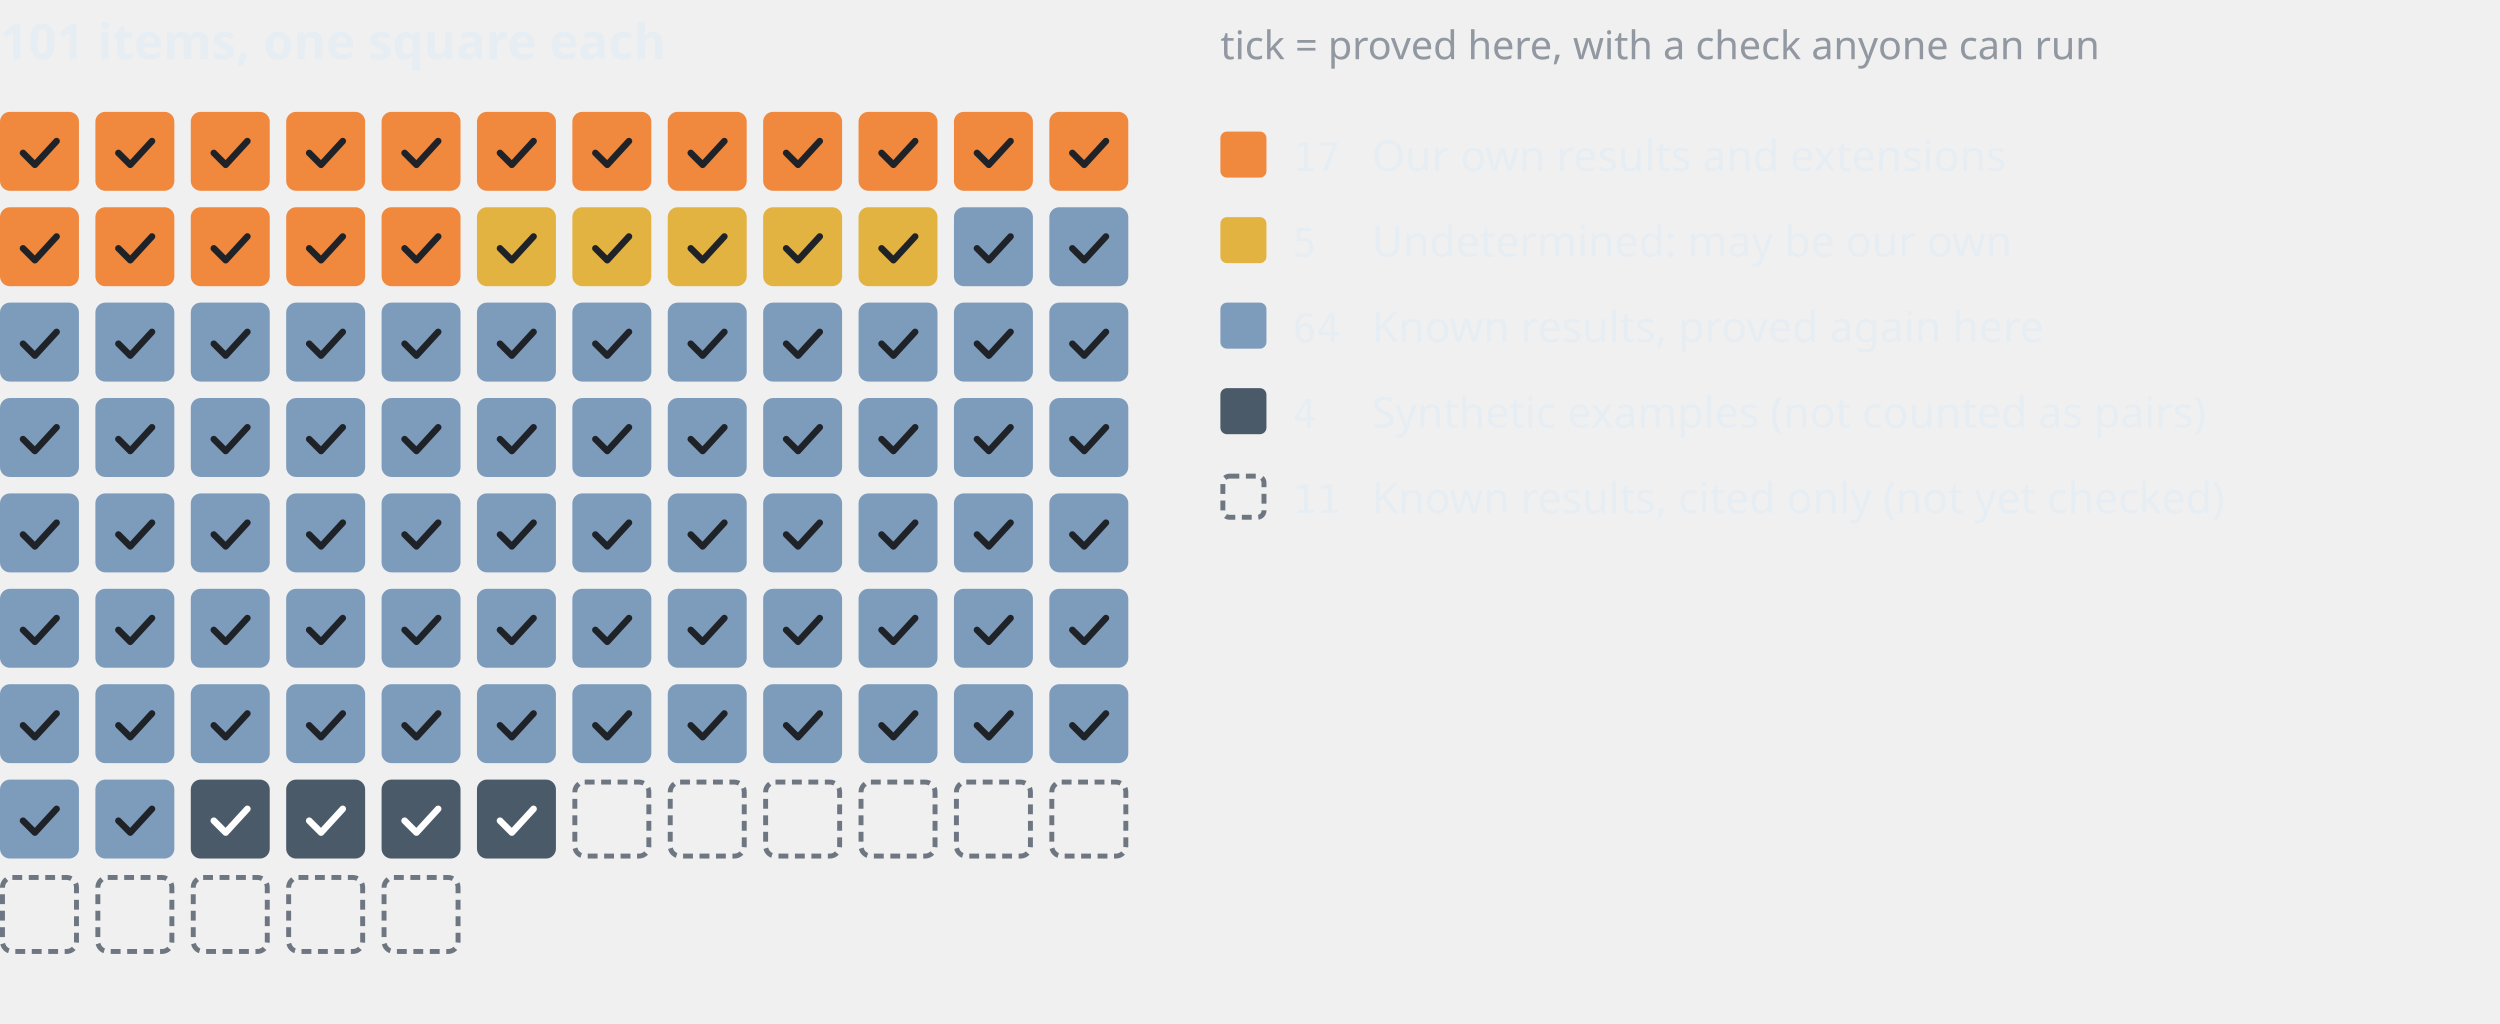
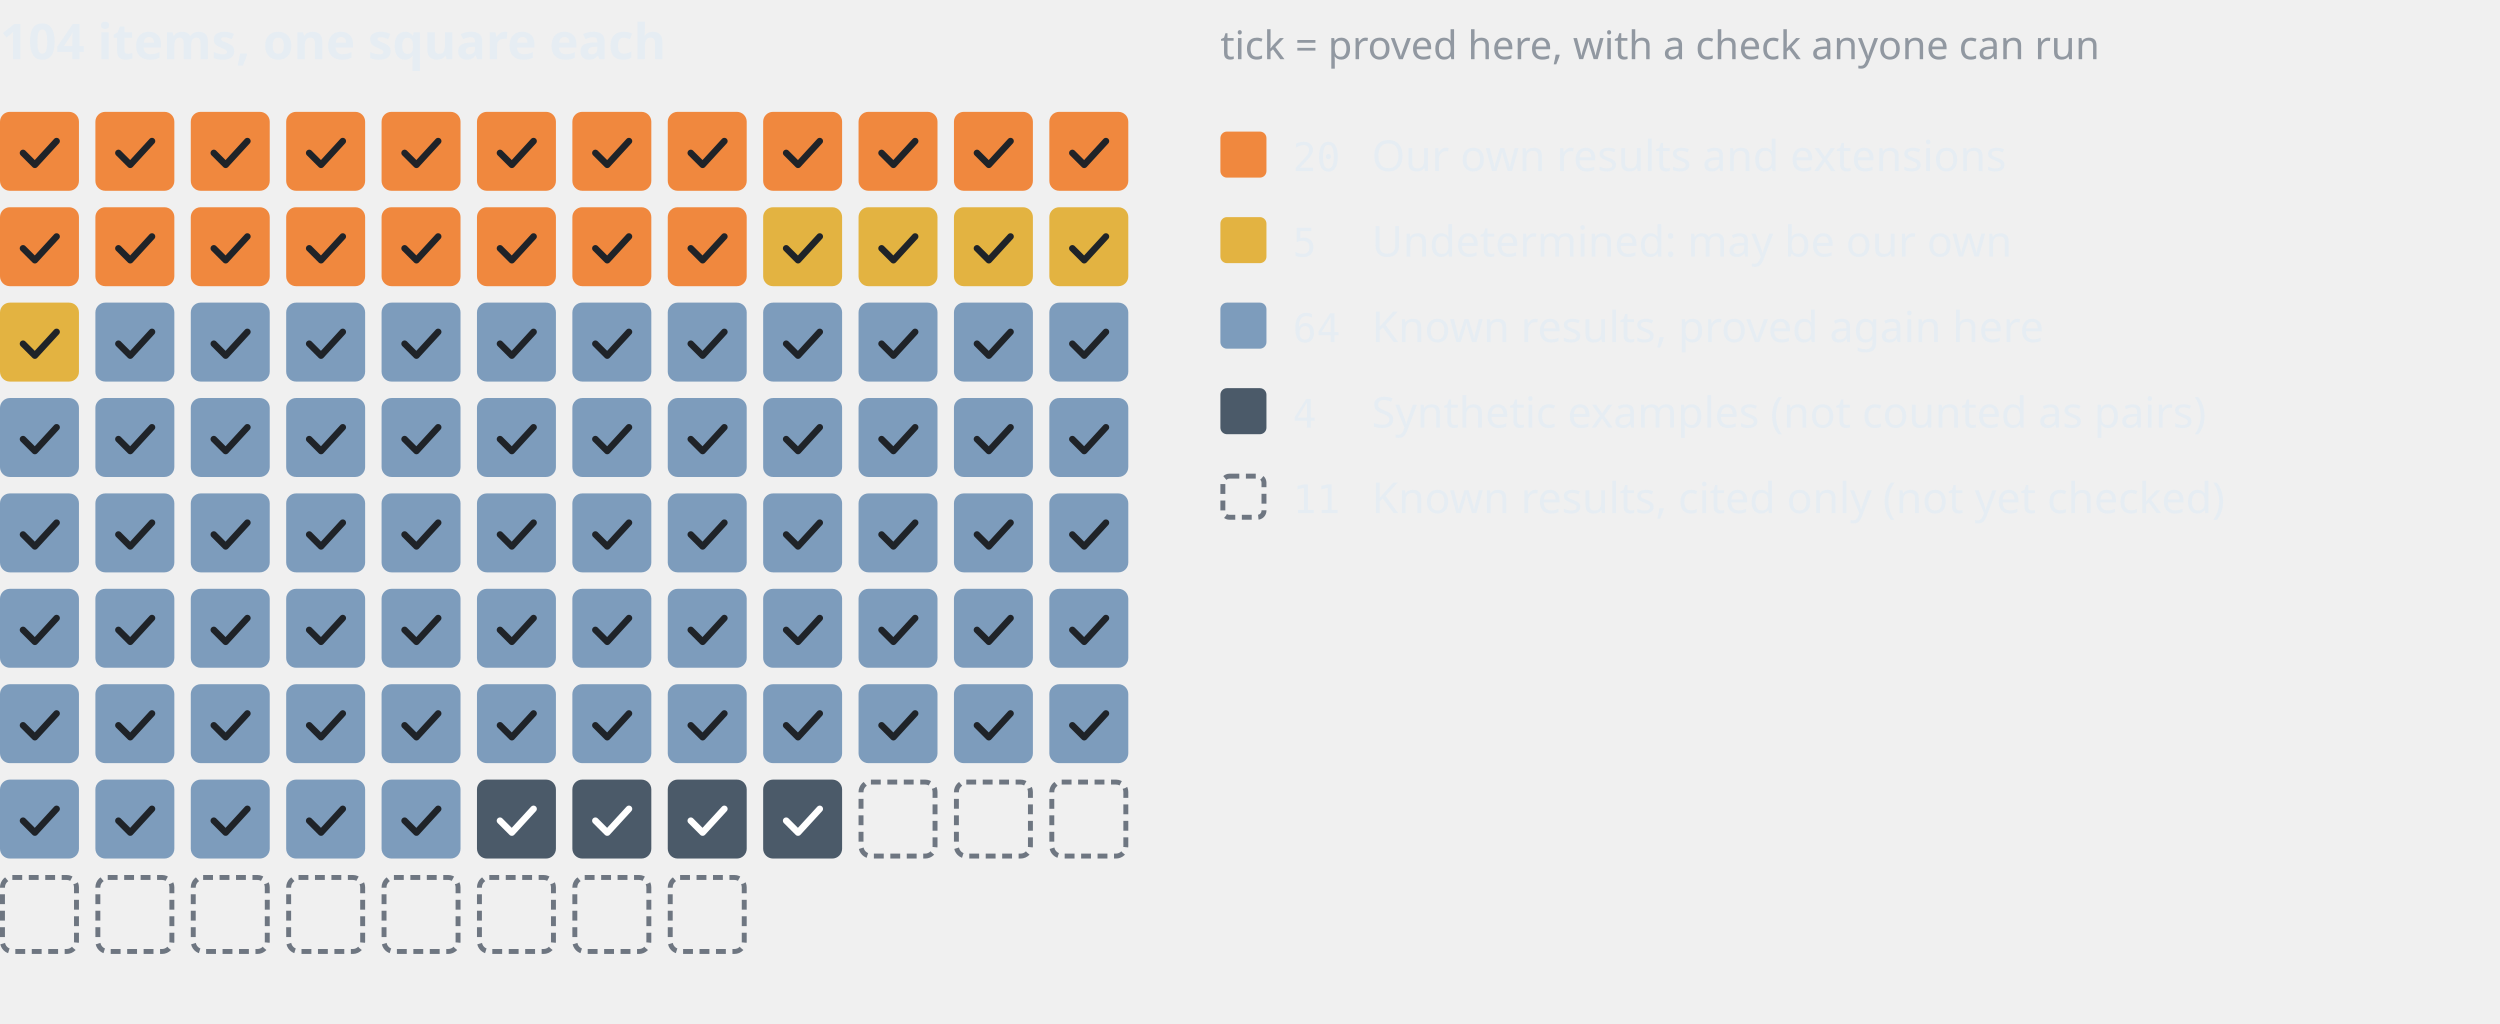
- <svg xmlns="http://www.w3.org/2000/svg" viewBox="0 0 760 311" width="760" height="311" role="img" aria-label="101 items, one square each, coloured by whose result it is" font-family="-apple-system, BlinkMacSystemFont, 'Segoe UI', 'Noto Sans', Helvetica, Arial, sans-serif">
+ <svg xmlns="http://www.w3.org/2000/svg" viewBox="0 0 760 311" width="760" height="311" role="img" aria-label="104 items, one square each, coloured by whose result it is" font-family="-apple-system, BlinkMacSystemFont, 'Segoe UI', 'Noto Sans', Helvetica, Arial, sans-serif">
  <style>text{fill:#e6edf3;font-size:13px} .m{fill:#9198a1;font-size:12px} .v{font-family:ui-monospace, SFMono-Regular, 'SF Mono', Menlo, Consolas, monospace;font-size:12px} .h{font-size:15px;font-weight:600}</style>
-   <text x="0" y="18" class="h">101 items, one square each</text>
+   <text x="0" y="18" class="h">104 items, one square each</text>
  <text x="371" y="18" class="m">tick = proved here, with a check anyone can run</text>
  <rect x="0" y="34" width="24" height="24" rx="3" fill="#f0883e" />
  <path d="M7 46.5 l3.6 3.6 l6.6 -7.2" fill="none" stroke="#1f2328" stroke-width="2" stroke-linecap="round" stroke-linejoin="round" />
  <rect x="29" y="34" width="24" height="24" rx="3" fill="#f0883e" />
  <path d="M36 46.5 l3.6 3.6 l6.6 -7.2" fill="none" stroke="#1f2328" stroke-width="2" stroke-linecap="round" stroke-linejoin="round" />
  <rect x="58" y="34" width="24" height="24" rx="3" fill="#f0883e" />
  <path d="M65 46.5 l3.6 3.6 l6.6 -7.2" fill="none" stroke="#1f2328" stroke-width="2" stroke-linecap="round" stroke-linejoin="round" />
  <rect x="87" y="34" width="24" height="24" rx="3" fill="#f0883e" />
  <path d="M94 46.5 l3.6 3.6 l6.6 -7.2" fill="none" stroke="#1f2328" stroke-width="2" stroke-linecap="round" stroke-linejoin="round" />
  <rect x="116" y="34" width="24" height="24" rx="3" fill="#f0883e" />
  <path d="M123 46.5 l3.6 3.6 l6.6 -7.2" fill="none" stroke="#1f2328" stroke-width="2" stroke-linecap="round" stroke-linejoin="round" />
  <rect x="145" y="34" width="24" height="24" rx="3" fill="#f0883e" />
  <path d="M152 46.5 l3.6 3.6 l6.6 -7.2" fill="none" stroke="#1f2328" stroke-width="2" stroke-linecap="round" stroke-linejoin="round" />
  <rect x="174" y="34" width="24" height="24" rx="3" fill="#f0883e" />
  <path d="M181 46.5 l3.6 3.6 l6.6 -7.2" fill="none" stroke="#1f2328" stroke-width="2" stroke-linecap="round" stroke-linejoin="round" />
  <rect x="203" y="34" width="24" height="24" rx="3" fill="#f0883e" />
  <path d="M210 46.5 l3.6 3.6 l6.6 -7.2" fill="none" stroke="#1f2328" stroke-width="2" stroke-linecap="round" stroke-linejoin="round" />
  <rect x="232" y="34" width="24" height="24" rx="3" fill="#f0883e" />
  <path d="M239 46.5 l3.6 3.6 l6.6 -7.2" fill="none" stroke="#1f2328" stroke-width="2" stroke-linecap="round" stroke-linejoin="round" />
  <rect x="261" y="34" width="24" height="24" rx="3" fill="#f0883e" />
  <path d="M268 46.5 l3.6 3.6 l6.6 -7.2" fill="none" stroke="#1f2328" stroke-width="2" stroke-linecap="round" stroke-linejoin="round" />
  <rect x="290" y="34" width="24" height="24" rx="3" fill="#f0883e" />
  <path d="M297 46.5 l3.6 3.6 l6.6 -7.2" fill="none" stroke="#1f2328" stroke-width="2" stroke-linecap="round" stroke-linejoin="round" />
  <rect x="319" y="34" width="24" height="24" rx="3" fill="#f0883e" />
  <path d="M326 46.5 l3.6 3.6 l6.6 -7.2" fill="none" stroke="#1f2328" stroke-width="2" stroke-linecap="round" stroke-linejoin="round" />
  <rect x="0" y="63" width="24" height="24" rx="3" fill="#f0883e" />
  <path d="M7 75.5 l3.6 3.6 l6.6 -7.2" fill="none" stroke="#1f2328" stroke-width="2" stroke-linecap="round" stroke-linejoin="round" />
  <rect x="29" y="63" width="24" height="24" rx="3" fill="#f0883e" />
  <path d="M36 75.5 l3.6 3.6 l6.6 -7.2" fill="none" stroke="#1f2328" stroke-width="2" stroke-linecap="round" stroke-linejoin="round" />
  <rect x="58" y="63" width="24" height="24" rx="3" fill="#f0883e" />
  <path d="M65 75.5 l3.6 3.6 l6.6 -7.2" fill="none" stroke="#1f2328" stroke-width="2" stroke-linecap="round" stroke-linejoin="round" />
  <rect x="87" y="63" width="24" height="24" rx="3" fill="#f0883e" />
  <path d="M94 75.5 l3.6 3.6 l6.6 -7.2" fill="none" stroke="#1f2328" stroke-width="2" stroke-linecap="round" stroke-linejoin="round" />
  <rect x="116" y="63" width="24" height="24" rx="3" fill="#f0883e" />
  <path d="M123 75.5 l3.6 3.6 l6.6 -7.2" fill="none" stroke="#1f2328" stroke-width="2" stroke-linecap="round" stroke-linejoin="round" />
-   <rect x="145" y="63" width="24" height="24" rx="3" fill="#e3b341" />
+   <rect x="145" y="63" width="24" height="24" rx="3" fill="#f0883e" />
  <path d="M152 75.5 l3.6 3.6 l6.6 -7.2" fill="none" stroke="#1f2328" stroke-width="2" stroke-linecap="round" stroke-linejoin="round" />
-   <rect x="174" y="63" width="24" height="24" rx="3" fill="#e3b341" />
+   <rect x="174" y="63" width="24" height="24" rx="3" fill="#f0883e" />
  <path d="M181 75.5 l3.6 3.6 l6.6 -7.2" fill="none" stroke="#1f2328" stroke-width="2" stroke-linecap="round" stroke-linejoin="round" />
-   <rect x="203" y="63" width="24" height="24" rx="3" fill="#e3b341" />
+   <rect x="203" y="63" width="24" height="24" rx="3" fill="#f0883e" />
  <path d="M210 75.5 l3.6 3.6 l6.6 -7.2" fill="none" stroke="#1f2328" stroke-width="2" stroke-linecap="round" stroke-linejoin="round" />
  <rect x="232" y="63" width="24" height="24" rx="3" fill="#e3b341" />
  <path d="M239 75.5 l3.6 3.6 l6.6 -7.2" fill="none" stroke="#1f2328" stroke-width="2" stroke-linecap="round" stroke-linejoin="round" />
  <rect x="261" y="63" width="24" height="24" rx="3" fill="#e3b341" />
  <path d="M268 75.5 l3.6 3.6 l6.6 -7.2" fill="none" stroke="#1f2328" stroke-width="2" stroke-linecap="round" stroke-linejoin="round" />
-   <rect x="290" y="63" width="24" height="24" rx="3" fill="#7d9cbc" />
+   <rect x="290" y="63" width="24" height="24" rx="3" fill="#e3b341" />
  <path d="M297 75.5 l3.6 3.6 l6.6 -7.2" fill="none" stroke="#1f2328" stroke-width="2" stroke-linecap="round" stroke-linejoin="round" />
-   <rect x="319" y="63" width="24" height="24" rx="3" fill="#7d9cbc" />
+   <rect x="319" y="63" width="24" height="24" rx="3" fill="#e3b341" />
  <path d="M326 75.5 l3.6 3.6 l6.6 -7.2" fill="none" stroke="#1f2328" stroke-width="2" stroke-linecap="round" stroke-linejoin="round" />
-   <rect x="0" y="92" width="24" height="24" rx="3" fill="#7d9cbc" />
+   <rect x="0" y="92" width="24" height="24" rx="3" fill="#e3b341" />
  <path d="M7 104.5 l3.6 3.6 l6.6 -7.2" fill="none" stroke="#1f2328" stroke-width="2" stroke-linecap="round" stroke-linejoin="round" />
  <rect x="29" y="92" width="24" height="24" rx="3" fill="#7d9cbc" />
  <path d="M36 104.5 l3.6 3.6 l6.6 -7.2" fill="none" stroke="#1f2328" stroke-width="2" stroke-linecap="round" stroke-linejoin="round" />
  <rect x="58" y="92" width="24" height="24" rx="3" fill="#7d9cbc" />
  <path d="M65 104.5 l3.6 3.6 l6.6 -7.2" fill="none" stroke="#1f2328" stroke-width="2" stroke-linecap="round" stroke-linejoin="round" />
  <rect x="87" y="92" width="24" height="24" rx="3" fill="#7d9cbc" />
  <path d="M94 104.5 l3.6 3.6 l6.6 -7.2" fill="none" stroke="#1f2328" stroke-width="2" stroke-linecap="round" stroke-linejoin="round" />
  <rect x="116" y="92" width="24" height="24" rx="3" fill="#7d9cbc" />
  <path d="M123 104.5 l3.6 3.6 l6.6 -7.2" fill="none" stroke="#1f2328" stroke-width="2" stroke-linecap="round" stroke-linejoin="round" />
  <rect x="145" y="92" width="24" height="24" rx="3" fill="#7d9cbc" />
  <path d="M152 104.5 l3.6 3.6 l6.6 -7.2" fill="none" stroke="#1f2328" stroke-width="2" stroke-linecap="round" stroke-linejoin="round" />
  <rect x="174" y="92" width="24" height="24" rx="3" fill="#7d9cbc" />
  <path d="M181 104.5 l3.6 3.6 l6.6 -7.2" fill="none" stroke="#1f2328" stroke-width="2" stroke-linecap="round" stroke-linejoin="round" />
  <rect x="203" y="92" width="24" height="24" rx="3" fill="#7d9cbc" />
  <path d="M210 104.5 l3.6 3.6 l6.6 -7.2" fill="none" stroke="#1f2328" stroke-width="2" stroke-linecap="round" stroke-linejoin="round" />
  <rect x="232" y="92" width="24" height="24" rx="3" fill="#7d9cbc" />
  <path d="M239 104.5 l3.6 3.6 l6.6 -7.2" fill="none" stroke="#1f2328" stroke-width="2" stroke-linecap="round" stroke-linejoin="round" />
  <rect x="261" y="92" width="24" height="24" rx="3" fill="#7d9cbc" />
  <path d="M268 104.5 l3.6 3.6 l6.6 -7.2" fill="none" stroke="#1f2328" stroke-width="2" stroke-linecap="round" stroke-linejoin="round" />
  <rect x="290" y="92" width="24" height="24" rx="3" fill="#7d9cbc" />
  <path d="M297 104.5 l3.6 3.6 l6.6 -7.2" fill="none" stroke="#1f2328" stroke-width="2" stroke-linecap="round" stroke-linejoin="round" />
  <rect x="319" y="92" width="24" height="24" rx="3" fill="#7d9cbc" />
  <path d="M326 104.5 l3.6 3.6 l6.6 -7.2" fill="none" stroke="#1f2328" stroke-width="2" stroke-linecap="round" stroke-linejoin="round" />
  <rect x="0" y="121" width="24" height="24" rx="3" fill="#7d9cbc" />
  <path d="M7 133.5 l3.6 3.6 l6.6 -7.2" fill="none" stroke="#1f2328" stroke-width="2" stroke-linecap="round" stroke-linejoin="round" />
  <rect x="29" y="121" width="24" height="24" rx="3" fill="#7d9cbc" />
  <path d="M36 133.5 l3.6 3.6 l6.6 -7.2" fill="none" stroke="#1f2328" stroke-width="2" stroke-linecap="round" stroke-linejoin="round" />
  <rect x="58" y="121" width="24" height="24" rx="3" fill="#7d9cbc" />
  <path d="M65 133.5 l3.6 3.6 l6.6 -7.2" fill="none" stroke="#1f2328" stroke-width="2" stroke-linecap="round" stroke-linejoin="round" />
  <rect x="87" y="121" width="24" height="24" rx="3" fill="#7d9cbc" />
  <path d="M94 133.5 l3.6 3.6 l6.6 -7.2" fill="none" stroke="#1f2328" stroke-width="2" stroke-linecap="round" stroke-linejoin="round" />
  <rect x="116" y="121" width="24" height="24" rx="3" fill="#7d9cbc" />
  <path d="M123 133.5 l3.6 3.6 l6.6 -7.2" fill="none" stroke="#1f2328" stroke-width="2" stroke-linecap="round" stroke-linejoin="round" />
  <rect x="145" y="121" width="24" height="24" rx="3" fill="#7d9cbc" />
  <path d="M152 133.5 l3.6 3.6 l6.6 -7.2" fill="none" stroke="#1f2328" stroke-width="2" stroke-linecap="round" stroke-linejoin="round" />
  <rect x="174" y="121" width="24" height="24" rx="3" fill="#7d9cbc" />
  <path d="M181 133.5 l3.6 3.6 l6.6 -7.2" fill="none" stroke="#1f2328" stroke-width="2" stroke-linecap="round" stroke-linejoin="round" />
  <rect x="203" y="121" width="24" height="24" rx="3" fill="#7d9cbc" />
  <path d="M210 133.5 l3.6 3.6 l6.6 -7.2" fill="none" stroke="#1f2328" stroke-width="2" stroke-linecap="round" stroke-linejoin="round" />
  <rect x="232" y="121" width="24" height="24" rx="3" fill="#7d9cbc" />
  <path d="M239 133.5 l3.6 3.6 l6.6 -7.2" fill="none" stroke="#1f2328" stroke-width="2" stroke-linecap="round" stroke-linejoin="round" />
  <rect x="261" y="121" width="24" height="24" rx="3" fill="#7d9cbc" />
  <path d="M268 133.5 l3.6 3.6 l6.6 -7.2" fill="none" stroke="#1f2328" stroke-width="2" stroke-linecap="round" stroke-linejoin="round" />
  <rect x="290" y="121" width="24" height="24" rx="3" fill="#7d9cbc" />
  <path d="M297 133.5 l3.6 3.6 l6.6 -7.2" fill="none" stroke="#1f2328" stroke-width="2" stroke-linecap="round" stroke-linejoin="round" />
  <rect x="319" y="121" width="24" height="24" rx="3" fill="#7d9cbc" />
  <path d="M326 133.5 l3.6 3.6 l6.6 -7.2" fill="none" stroke="#1f2328" stroke-width="2" stroke-linecap="round" stroke-linejoin="round" />
  <rect x="0" y="150" width="24" height="24" rx="3" fill="#7d9cbc" />
  <path d="M7 162.5 l3.6 3.6 l6.6 -7.2" fill="none" stroke="#1f2328" stroke-width="2" stroke-linecap="round" stroke-linejoin="round" />
  <rect x="29" y="150" width="24" height="24" rx="3" fill="#7d9cbc" />
  <path d="M36 162.5 l3.6 3.6 l6.6 -7.2" fill="none" stroke="#1f2328" stroke-width="2" stroke-linecap="round" stroke-linejoin="round" />
  <rect x="58" y="150" width="24" height="24" rx="3" fill="#7d9cbc" />
  <path d="M65 162.5 l3.6 3.6 l6.6 -7.2" fill="none" stroke="#1f2328" stroke-width="2" stroke-linecap="round" stroke-linejoin="round" />
  <rect x="87" y="150" width="24" height="24" rx="3" fill="#7d9cbc" />
  <path d="M94 162.5 l3.6 3.6 l6.6 -7.2" fill="none" stroke="#1f2328" stroke-width="2" stroke-linecap="round" stroke-linejoin="round" />
  <rect x="116" y="150" width="24" height="24" rx="3" fill="#7d9cbc" />
  <path d="M123 162.5 l3.6 3.6 l6.6 -7.2" fill="none" stroke="#1f2328" stroke-width="2" stroke-linecap="round" stroke-linejoin="round" />
  <rect x="145" y="150" width="24" height="24" rx="3" fill="#7d9cbc" />
  <path d="M152 162.5 l3.6 3.6 l6.6 -7.2" fill="none" stroke="#1f2328" stroke-width="2" stroke-linecap="round" stroke-linejoin="round" />
  <rect x="174" y="150" width="24" height="24" rx="3" fill="#7d9cbc" />
  <path d="M181 162.5 l3.6 3.6 l6.6 -7.2" fill="none" stroke="#1f2328" stroke-width="2" stroke-linecap="round" stroke-linejoin="round" />
  <rect x="203" y="150" width="24" height="24" rx="3" fill="#7d9cbc" />
  <path d="M210 162.5 l3.6 3.6 l6.6 -7.2" fill="none" stroke="#1f2328" stroke-width="2" stroke-linecap="round" stroke-linejoin="round" />
  <rect x="232" y="150" width="24" height="24" rx="3" fill="#7d9cbc" />
  <path d="M239 162.5 l3.6 3.6 l6.6 -7.2" fill="none" stroke="#1f2328" stroke-width="2" stroke-linecap="round" stroke-linejoin="round" />
  <rect x="261" y="150" width="24" height="24" rx="3" fill="#7d9cbc" />
  <path d="M268 162.5 l3.6 3.6 l6.6 -7.2" fill="none" stroke="#1f2328" stroke-width="2" stroke-linecap="round" stroke-linejoin="round" />
  <rect x="290" y="150" width="24" height="24" rx="3" fill="#7d9cbc" />
  <path d="M297 162.5 l3.6 3.6 l6.6 -7.2" fill="none" stroke="#1f2328" stroke-width="2" stroke-linecap="round" stroke-linejoin="round" />
  <rect x="319" y="150" width="24" height="24" rx="3" fill="#7d9cbc" />
  <path d="M326 162.5 l3.6 3.6 l6.6 -7.2" fill="none" stroke="#1f2328" stroke-width="2" stroke-linecap="round" stroke-linejoin="round" />
  <rect x="0" y="179" width="24" height="24" rx="3" fill="#7d9cbc" />
  <path d="M7 191.5 l3.6 3.6 l6.6 -7.2" fill="none" stroke="#1f2328" stroke-width="2" stroke-linecap="round" stroke-linejoin="round" />
  <rect x="29" y="179" width="24" height="24" rx="3" fill="#7d9cbc" />
  <path d="M36 191.5 l3.6 3.6 l6.6 -7.2" fill="none" stroke="#1f2328" stroke-width="2" stroke-linecap="round" stroke-linejoin="round" />
  <rect x="58" y="179" width="24" height="24" rx="3" fill="#7d9cbc" />
  <path d="M65 191.5 l3.6 3.6 l6.6 -7.2" fill="none" stroke="#1f2328" stroke-width="2" stroke-linecap="round" stroke-linejoin="round" />
  <rect x="87" y="179" width="24" height="24" rx="3" fill="#7d9cbc" />
  <path d="M94 191.5 l3.6 3.6 l6.6 -7.2" fill="none" stroke="#1f2328" stroke-width="2" stroke-linecap="round" stroke-linejoin="round" />
  <rect x="116" y="179" width="24" height="24" rx="3" fill="#7d9cbc" />
  <path d="M123 191.5 l3.6 3.6 l6.6 -7.2" fill="none" stroke="#1f2328" stroke-width="2" stroke-linecap="round" stroke-linejoin="round" />
  <rect x="145" y="179" width="24" height="24" rx="3" fill="#7d9cbc" />
  <path d="M152 191.5 l3.6 3.6 l6.6 -7.2" fill="none" stroke="#1f2328" stroke-width="2" stroke-linecap="round" stroke-linejoin="round" />
  <rect x="174" y="179" width="24" height="24" rx="3" fill="#7d9cbc" />
  <path d="M181 191.5 l3.6 3.6 l6.6 -7.2" fill="none" stroke="#1f2328" stroke-width="2" stroke-linecap="round" stroke-linejoin="round" />
  <rect x="203" y="179" width="24" height="24" rx="3" fill="#7d9cbc" />
  <path d="M210 191.5 l3.6 3.6 l6.6 -7.2" fill="none" stroke="#1f2328" stroke-width="2" stroke-linecap="round" stroke-linejoin="round" />
  <rect x="232" y="179" width="24" height="24" rx="3" fill="#7d9cbc" />
  <path d="M239 191.5 l3.6 3.6 l6.6 -7.2" fill="none" stroke="#1f2328" stroke-width="2" stroke-linecap="round" stroke-linejoin="round" />
  <rect x="261" y="179" width="24" height="24" rx="3" fill="#7d9cbc" />
  <path d="M268 191.5 l3.6 3.6 l6.6 -7.2" fill="none" stroke="#1f2328" stroke-width="2" stroke-linecap="round" stroke-linejoin="round" />
  <rect x="290" y="179" width="24" height="24" rx="3" fill="#7d9cbc" />
  <path d="M297 191.5 l3.6 3.6 l6.6 -7.2" fill="none" stroke="#1f2328" stroke-width="2" stroke-linecap="round" stroke-linejoin="round" />
  <rect x="319" y="179" width="24" height="24" rx="3" fill="#7d9cbc" />
  <path d="M326 191.5 l3.6 3.6 l6.6 -7.2" fill="none" stroke="#1f2328" stroke-width="2" stroke-linecap="round" stroke-linejoin="round" />
  <rect x="0" y="208" width="24" height="24" rx="3" fill="#7d9cbc" />
  <path d="M7 220.5 l3.6 3.6 l6.6 -7.2" fill="none" stroke="#1f2328" stroke-width="2" stroke-linecap="round" stroke-linejoin="round" />
  <rect x="29" y="208" width="24" height="24" rx="3" fill="#7d9cbc" />
  <path d="M36 220.5 l3.6 3.6 l6.6 -7.2" fill="none" stroke="#1f2328" stroke-width="2" stroke-linecap="round" stroke-linejoin="round" />
  <rect x="58" y="208" width="24" height="24" rx="3" fill="#7d9cbc" />
  <path d="M65 220.5 l3.6 3.6 l6.6 -7.2" fill="none" stroke="#1f2328" stroke-width="2" stroke-linecap="round" stroke-linejoin="round" />
  <rect x="87" y="208" width="24" height="24" rx="3" fill="#7d9cbc" />
  <path d="M94 220.5 l3.6 3.6 l6.6 -7.2" fill="none" stroke="#1f2328" stroke-width="2" stroke-linecap="round" stroke-linejoin="round" />
  <rect x="116" y="208" width="24" height="24" rx="3" fill="#7d9cbc" />
  <path d="M123 220.5 l3.6 3.6 l6.6 -7.2" fill="none" stroke="#1f2328" stroke-width="2" stroke-linecap="round" stroke-linejoin="round" />
  <rect x="145" y="208" width="24" height="24" rx="3" fill="#7d9cbc" />
  <path d="M152 220.5 l3.6 3.6 l6.6 -7.2" fill="none" stroke="#1f2328" stroke-width="2" stroke-linecap="round" stroke-linejoin="round" />
  <rect x="174" y="208" width="24" height="24" rx="3" fill="#7d9cbc" />
  <path d="M181 220.5 l3.6 3.6 l6.6 -7.2" fill="none" stroke="#1f2328" stroke-width="2" stroke-linecap="round" stroke-linejoin="round" />
  <rect x="203" y="208" width="24" height="24" rx="3" fill="#7d9cbc" />
  <path d="M210 220.5 l3.6 3.6 l6.6 -7.2" fill="none" stroke="#1f2328" stroke-width="2" stroke-linecap="round" stroke-linejoin="round" />
  <rect x="232" y="208" width="24" height="24" rx="3" fill="#7d9cbc" />
  <path d="M239 220.5 l3.6 3.6 l6.6 -7.2" fill="none" stroke="#1f2328" stroke-width="2" stroke-linecap="round" stroke-linejoin="round" />
  <rect x="261" y="208" width="24" height="24" rx="3" fill="#7d9cbc" />
  <path d="M268 220.5 l3.6 3.6 l6.6 -7.2" fill="none" stroke="#1f2328" stroke-width="2" stroke-linecap="round" stroke-linejoin="round" />
  <rect x="290" y="208" width="24" height="24" rx="3" fill="#7d9cbc" />
  <path d="M297 220.5 l3.6 3.6 l6.6 -7.2" fill="none" stroke="#1f2328" stroke-width="2" stroke-linecap="round" stroke-linejoin="round" />
  <rect x="319" y="208" width="24" height="24" rx="3" fill="#7d9cbc" />
  <path d="M326 220.5 l3.6 3.6 l6.6 -7.2" fill="none" stroke="#1f2328" stroke-width="2" stroke-linecap="round" stroke-linejoin="round" />
  <rect x="0" y="237" width="24" height="24" rx="3" fill="#7d9cbc" />
  <path d="M7 249.5 l3.6 3.6 l6.6 -7.2" fill="none" stroke="#1f2328" stroke-width="2" stroke-linecap="round" stroke-linejoin="round" />
  <rect x="29" y="237" width="24" height="24" rx="3" fill="#7d9cbc" />
  <path d="M36 249.5 l3.6 3.6 l6.6 -7.2" fill="none" stroke="#1f2328" stroke-width="2" stroke-linecap="round" stroke-linejoin="round" />
-   <rect x="58" y="237" width="24" height="24" rx="3" fill="#4b5a69" />
-   <path d="M65 249.5 l3.6 3.6 l6.6 -7.2" fill="none" stroke="#ffffff" stroke-width="2" stroke-linecap="round" stroke-linejoin="round" />
-   <rect x="87" y="237" width="24" height="24" rx="3" fill="#4b5a69" />
-   <path d="M94 249.5 l3.6 3.6 l6.6 -7.2" fill="none" stroke="#ffffff" stroke-width="2" stroke-linecap="round" stroke-linejoin="round" />
-   <rect x="116" y="237" width="24" height="24" rx="3" fill="#4b5a69" />
-   <path d="M123 249.5 l3.6 3.6 l6.6 -7.2" fill="none" stroke="#ffffff" stroke-width="2" stroke-linecap="round" stroke-linejoin="round" />
+   <rect x="58" y="237" width="24" height="24" rx="3" fill="#7d9cbc" />
+   <path d="M65 249.5 l3.6 3.6 l6.6 -7.2" fill="none" stroke="#1f2328" stroke-width="2" stroke-linecap="round" stroke-linejoin="round" />
+   <rect x="87" y="237" width="24" height="24" rx="3" fill="#7d9cbc" />
+   <path d="M94 249.5 l3.6 3.6 l6.6 -7.2" fill="none" stroke="#1f2328" stroke-width="2" stroke-linecap="round" stroke-linejoin="round" />
+   <rect x="116" y="237" width="24" height="24" rx="3" fill="#7d9cbc" />
+   <path d="M123 249.5 l3.6 3.6 l6.6 -7.2" fill="none" stroke="#1f2328" stroke-width="2" stroke-linecap="round" stroke-linejoin="round" />
  <rect x="145" y="237" width="24" height="24" rx="3" fill="#4b5a69" />
  <path d="M152 249.5 l3.6 3.6 l6.6 -7.2" fill="none" stroke="#ffffff" stroke-width="2" stroke-linecap="round" stroke-linejoin="round" />
-   <rect x="174.75" y="237.75" width="22.5" height="22.5" rx="3" fill="none" stroke="#6e7681" stroke-width="1.5" stroke-dasharray="3 2" />
-   <rect x="203.75" y="237.75" width="22.5" height="22.5" rx="3" fill="none" stroke="#6e7681" stroke-width="1.5" stroke-dasharray="3 2" />
-   <rect x="232.75" y="237.75" width="22.5" height="22.5" rx="3" fill="none" stroke="#6e7681" stroke-width="1.5" stroke-dasharray="3 2" />
+   <rect x="174" y="237" width="24" height="24" rx="3" fill="#4b5a69" />
+   <path d="M181 249.5 l3.6 3.6 l6.6 -7.2" fill="none" stroke="#ffffff" stroke-width="2" stroke-linecap="round" stroke-linejoin="round" />
+   <rect x="203" y="237" width="24" height="24" rx="3" fill="#4b5a69" />
+   <path d="M210 249.5 l3.6 3.6 l6.6 -7.2" fill="none" stroke="#ffffff" stroke-width="2" stroke-linecap="round" stroke-linejoin="round" />
+   <rect x="232" y="237" width="24" height="24" rx="3" fill="#4b5a69" />
+   <path d="M239 249.5 l3.6 3.6 l6.6 -7.2" fill="none" stroke="#ffffff" stroke-width="2" stroke-linecap="round" stroke-linejoin="round" />
  <rect x="261.75" y="237.75" width="22.5" height="22.5" rx="3" fill="none" stroke="#6e7681" stroke-width="1.5" stroke-dasharray="3 2" />
  <rect x="290.75" y="237.75" width="22.5" height="22.5" rx="3" fill="none" stroke="#6e7681" stroke-width="1.5" stroke-dasharray="3 2" />
  <rect x="319.75" y="237.75" width="22.5" height="22.5" rx="3" fill="none" stroke="#6e7681" stroke-width="1.5" stroke-dasharray="3 2" />
  <rect x="0.75" y="266.75" width="22.5" height="22.5" rx="3" fill="none" stroke="#6e7681" stroke-width="1.5" stroke-dasharray="3 2" />
  <rect x="29.75" y="266.75" width="22.5" height="22.5" rx="3" fill="none" stroke="#6e7681" stroke-width="1.5" stroke-dasharray="3 2" />
  <rect x="58.75" y="266.75" width="22.5" height="22.5" rx="3" fill="none" stroke="#6e7681" stroke-width="1.5" stroke-dasharray="3 2" />
  <rect x="87.75" y="266.75" width="22.5" height="22.5" rx="3" fill="none" stroke="#6e7681" stroke-width="1.5" stroke-dasharray="3 2" />
  <rect x="116.75" y="266.75" width="22.5" height="22.5" rx="3" fill="none" stroke="#6e7681" stroke-width="1.5" stroke-dasharray="3 2" />
+   <rect x="145.75" y="266.75" width="22.5" height="22.5" rx="3" fill="none" stroke="#6e7681" stroke-width="1.5" stroke-dasharray="3 2" />
+   <rect x="174.75" y="266.75" width="22.5" height="22.5" rx="3" fill="none" stroke="#6e7681" stroke-width="1.5" stroke-dasharray="3 2" />
+   <rect x="203.75" y="266.75" width="22.5" height="22.5" rx="3" fill="none" stroke="#6e7681" stroke-width="1.5" stroke-dasharray="3 2" />
  <rect x="371" y="40" width="14" height="14" rx="2" fill="#f0883e" />
-   <text x="393" y="52" class="v">17</text>
+   <text x="393" y="52" class="v">20</text>
  <text x="417" y="52">Our own results and extensions</text>
  <rect x="371" y="66" width="14" height="14" rx="2" fill="#e3b341" />
  <text x="393" y="78" class="v"> 5</text>
  <text x="417" y="78">Undetermined: may be our own</text>
  <rect x="371" y="92" width="14" height="14" rx="2" fill="#7d9cbc" />
  <text x="393" y="104" class="v">64</text>
  <text x="417" y="104">Known results, proved again here</text>
  <rect x="371" y="118" width="14" height="14" rx="2" fill="#4b5a69" />
  <text x="393" y="130" class="v"> 4</text>
  <text x="417" y="130">Synthetic examples (not counted as pairs)</text>
  <rect x="371.75" y="144.75" width="12.5" height="12.5" rx="2" fill="none" stroke="#6e7681" stroke-width="1.5" stroke-dasharray="3 2" />
  <text x="393" y="156" class="v">11</text>
  <text x="417" y="156">Known results, cited only (not yet checked)</text>
</svg>
